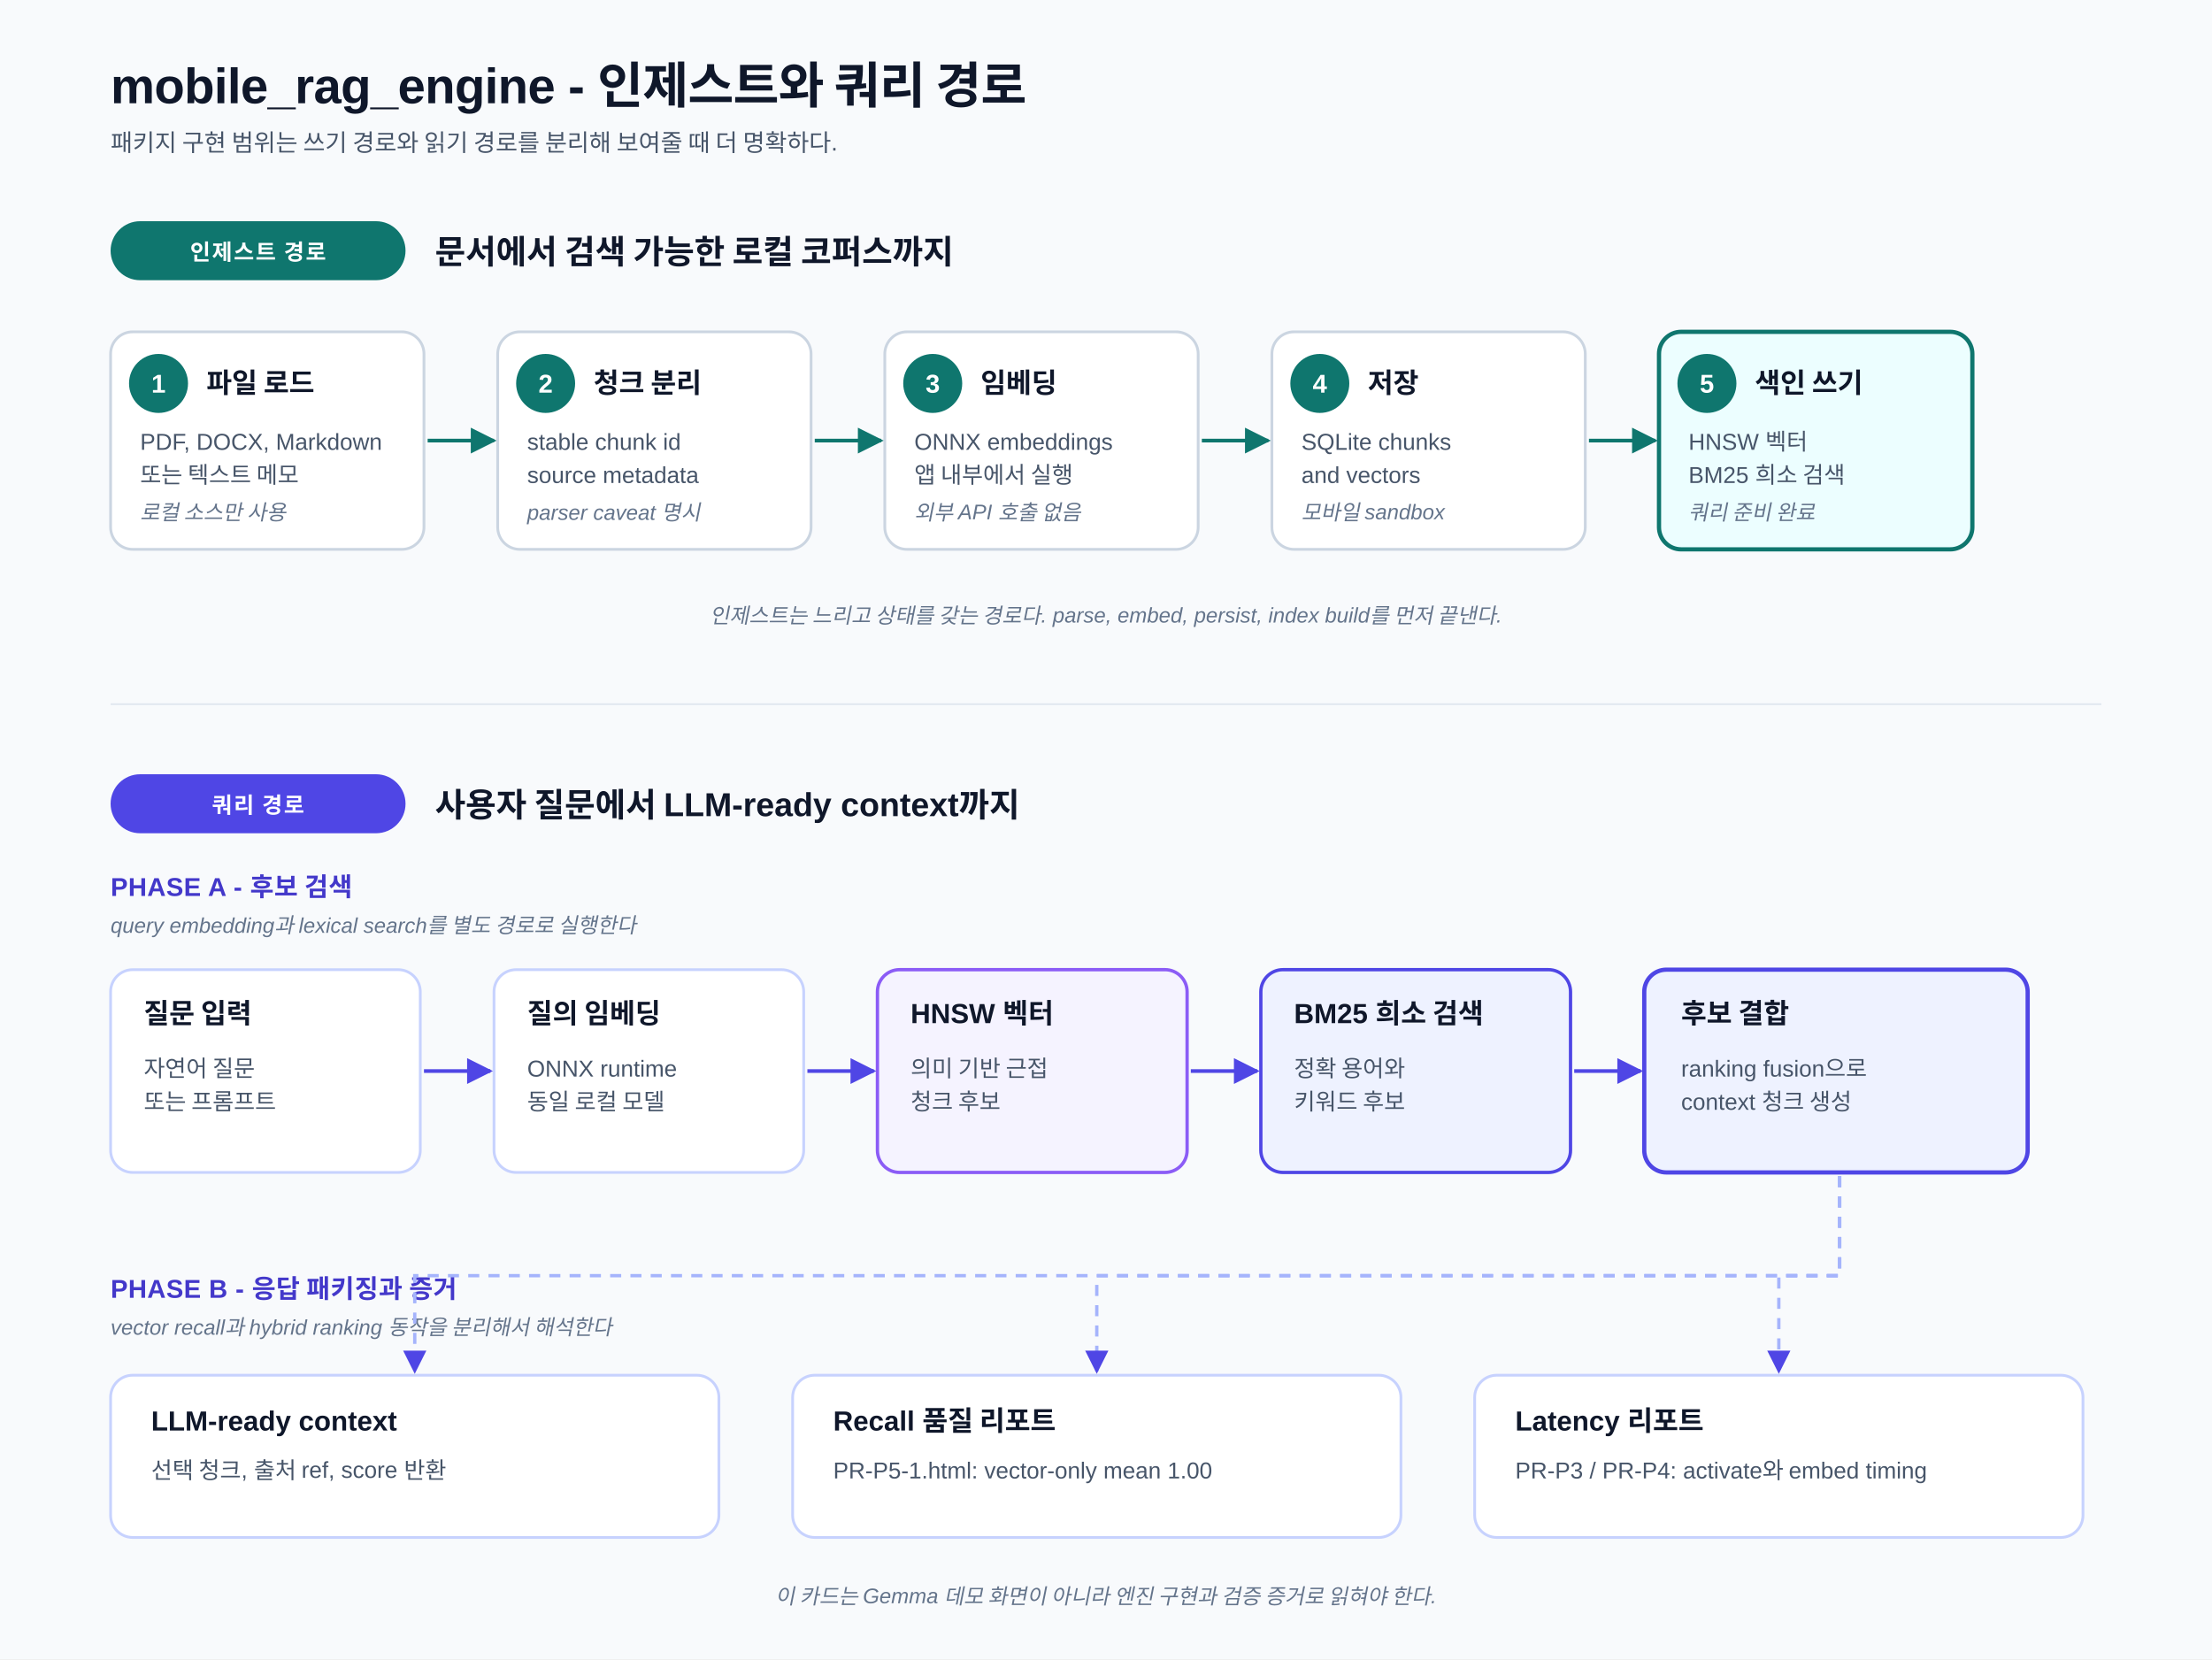
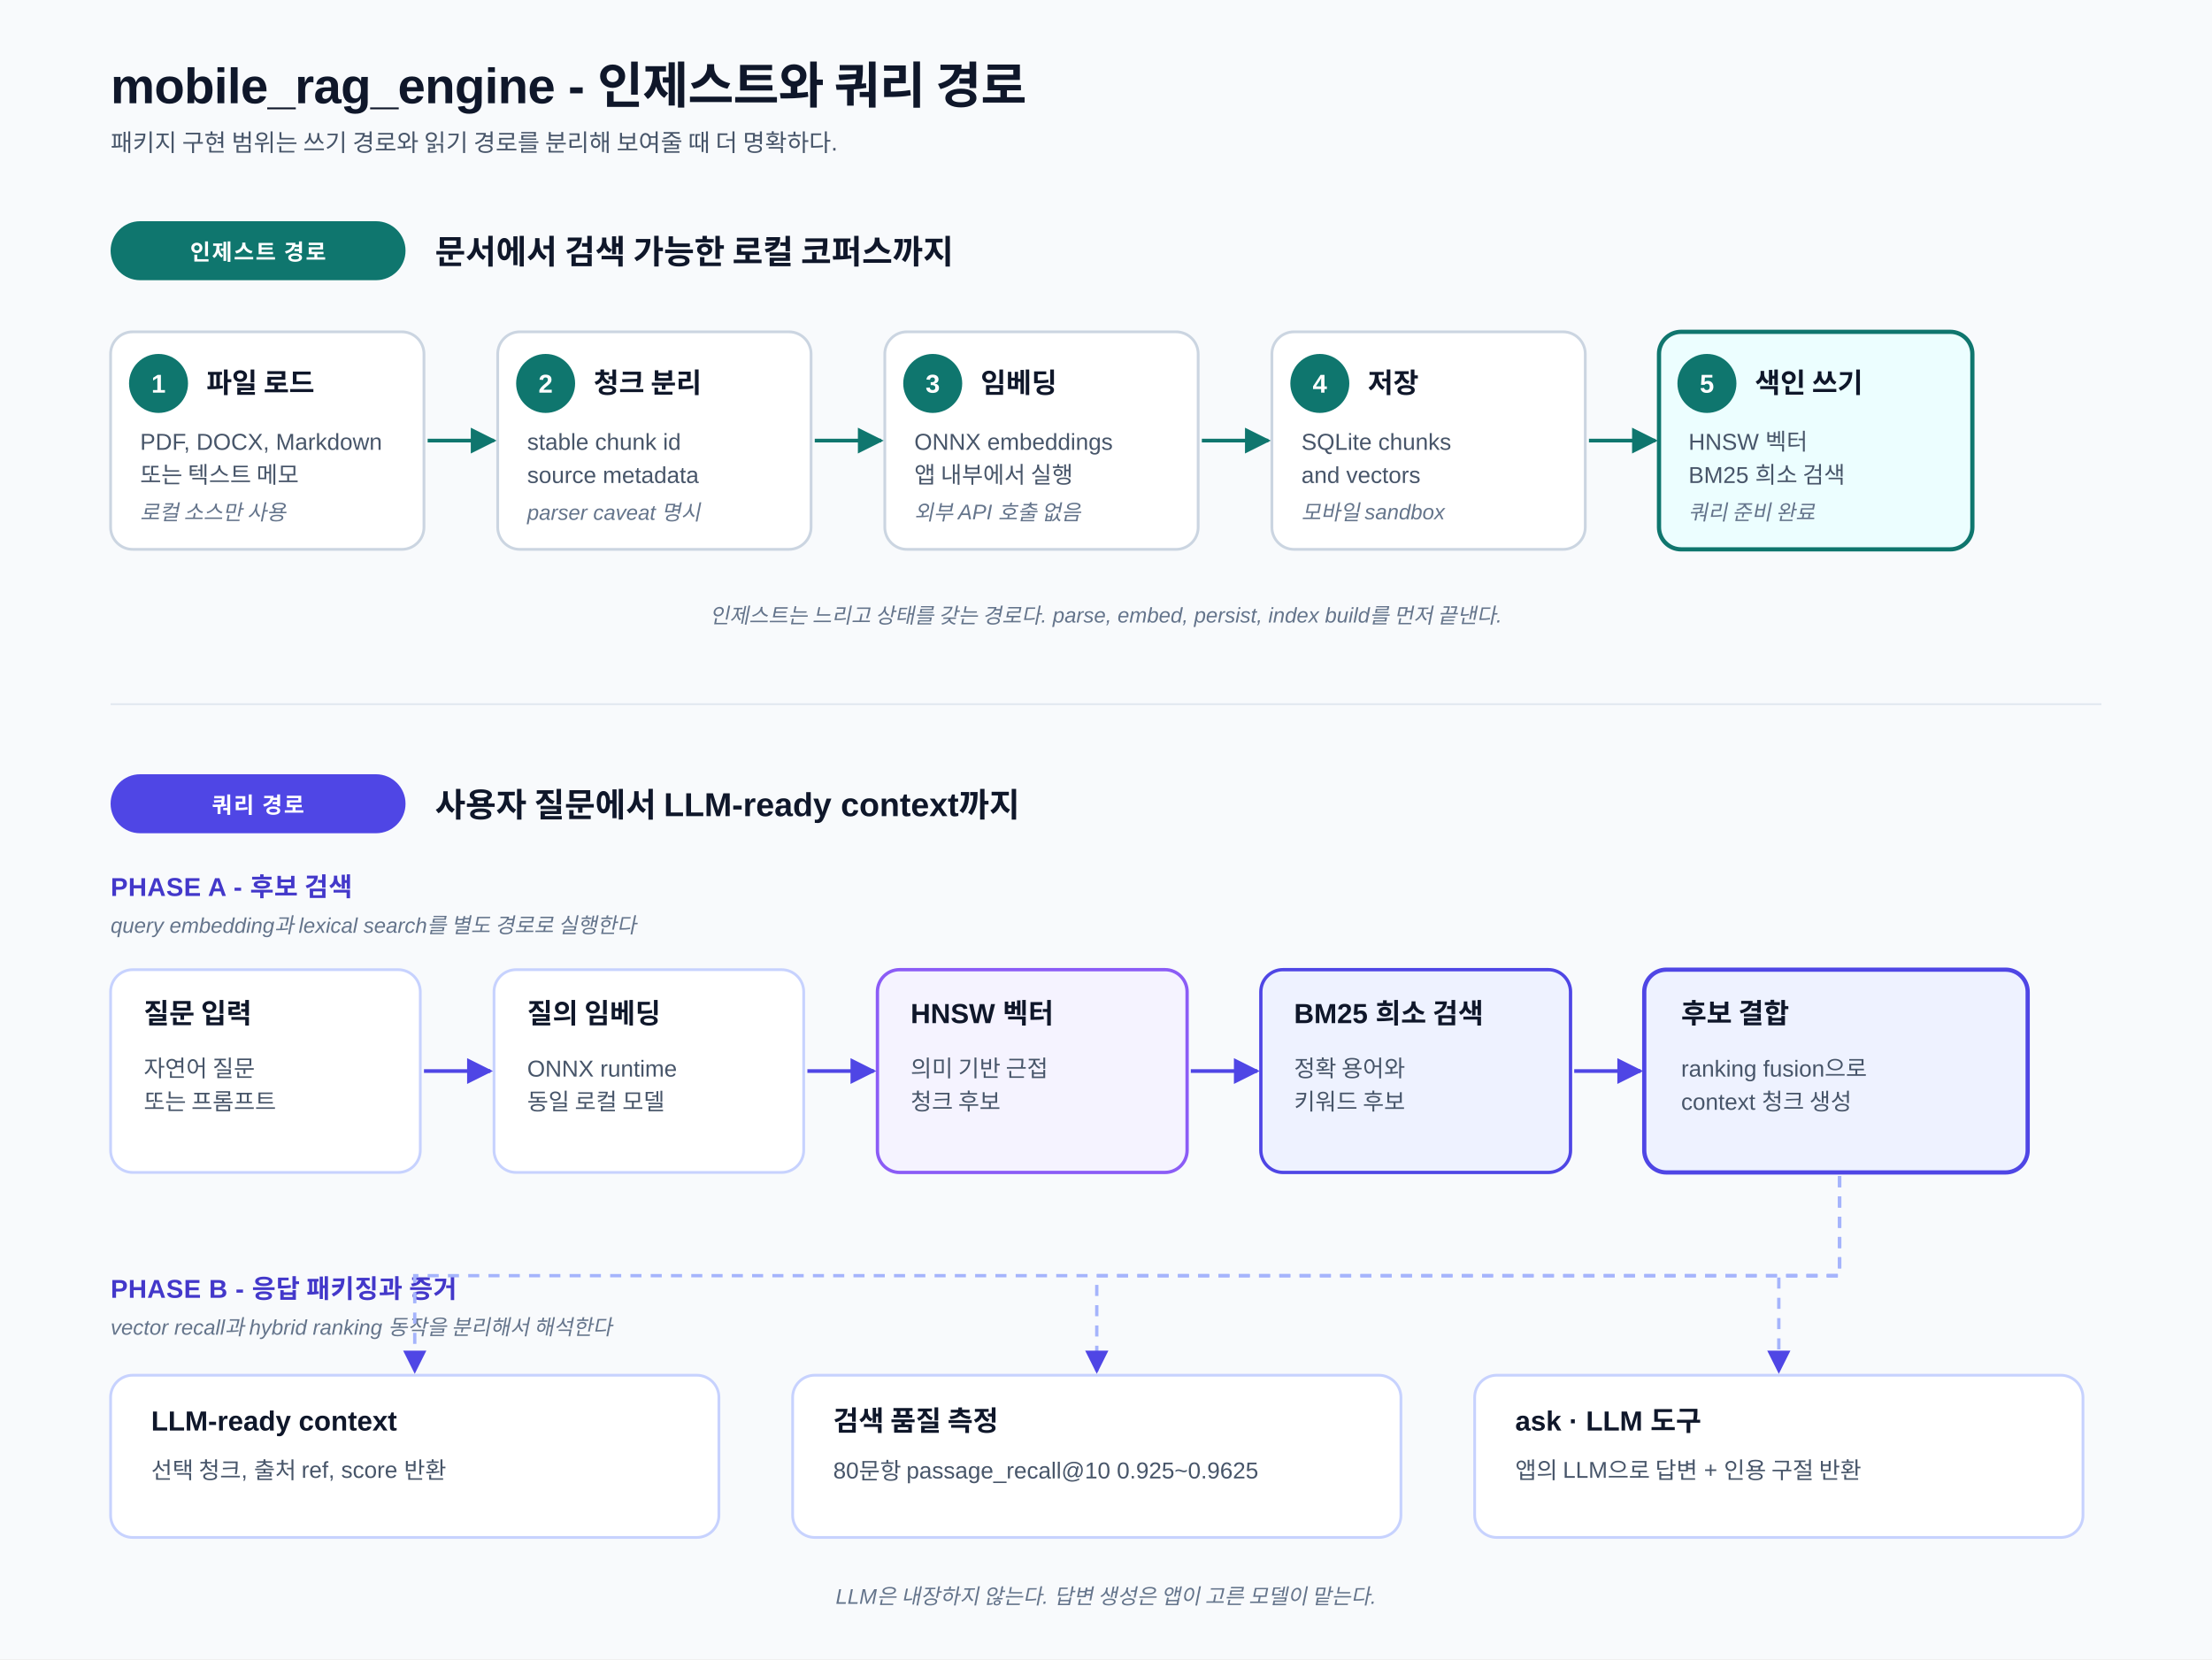
<svg xmlns="http://www.w3.org/2000/svg" viewBox="0 0 1200 900" font-family="-apple-system, 'Apple SD Gothic Neo', 'Helvetica Neue', Arial, sans-serif" role="img" aria-labelledby="title desc">
  <defs>
    <style>
      .h1 { font-size: 27px; font-weight: 700; fill: #0f172a; letter-spacing: -0.3px; }
      .lead { font-size: 13px; fill: #475569; }
      .h2 { font-size: 18px; font-weight: 700; fill: #0f172a; }
      .tag { font-size: 12px; font-weight: 700; fill: #ffffff; letter-spacing: 0.8px; }
      .step { font-size: 15px; font-weight: 650; fill: #0f172a; }
      .desc { font-size: 12.5px; fill: #475569; }
      .note { font-size: 11.5px; fill: #64748b; font-style: italic; }
      .phase { font-size: 14px; font-weight: 700; letter-spacing: 0.2px; }
      .arrow-teal { stroke: #0f766e; stroke-width: 2; fill: none; marker-end: url(#arr-t); }
      .arrow-indigo { stroke: #4f46e5; stroke-width: 2; fill: none; marker-end: url(#arr-i); }
      .arrow-soft { stroke: #a5b4fc; stroke-width: 1.8; fill: none; marker-end: url(#arr-i); stroke-dasharray: 6 5; }
    </style>
    <marker id="arr-t" viewBox="0 0 10 10" refX="9" refY="5" markerWidth="7" markerHeight="7" orient="auto-start-reverse">
      <path d="M0,0 L10,5 L0,10 z" fill="#0f766e" />
    </marker>
    <marker id="arr-i" viewBox="0 0 10 10" refX="9" refY="5" markerWidth="7" markerHeight="7" orient="auto-start-reverse">
      <path d="M0,0 L10,5 L0,10 z" fill="#4f46e5" />
    </marker>
  </defs>
  <rect width="1200" height="900" fill="#f8fafc" />
  <text x="60" y="56" class="h1">mobile_rag_engine - 인제스트와 쿼리 경로</text>
  <text x="60" y="82" class="lead">패키지 구현 범위는 쓰기 경로와 읽기 경로를 분리해 보여줄 때 더 명확하다.</text>
  <rect x="60" y="120" width="160" height="32" rx="16" fill="#0f766e" />
  <text x="140" y="141" text-anchor="middle" class="tag">인제스트 경로</text>
  <text x="236" y="143" class="h2">문서에서 검색 가능한 로컬 코퍼스까지</text>
  <g>
    <rect x="60" y="180" width="170" height="118" rx="12" fill="#ffffff" stroke="#cbd5e1" stroke-width="1.5" />
    <circle cx="86" cy="208" r="16" fill="#0f766e" />
    <text x="86" y="213" text-anchor="middle" font-size="14" font-weight="700" fill="#ffffff">1</text>
    <text x="112" y="213" class="step">파일 로드</text>
    <text x="76" y="244" class="desc">PDF, DOCX, Markdown</text>
    <text x="76" y="262" class="desc">또는 텍스트 메모</text>
    <text x="76" y="282" class="note">로컬 소스만 사용</text>
  </g>
  <g>
    <rect x="270" y="180" width="170" height="118" rx="12" fill="#ffffff" stroke="#cbd5e1" stroke-width="1.5" />
    <circle cx="296" cy="208" r="16" fill="#0f766e" />
    <text x="296" y="213" text-anchor="middle" font-size="14" font-weight="700" fill="#ffffff">2</text>
    <text x="322" y="213" class="step">청크 분리</text>
    <text x="286" y="244" class="desc">stable chunk id</text>
    <text x="286" y="262" class="desc">source metadata</text>
    <text x="286" y="282" class="note">parser caveat 명시</text>
  </g>
  <g>
    <rect x="480" y="180" width="170" height="118" rx="12" fill="#ffffff" stroke="#cbd5e1" stroke-width="1.5" />
    <circle cx="506" cy="208" r="16" fill="#0f766e" />
    <text x="506" y="213" text-anchor="middle" font-size="14" font-weight="700" fill="#ffffff">3</text>
    <text x="532" y="213" class="step">임베딩</text>
    <text x="496" y="244" class="desc">ONNX embeddings</text>
    <text x="496" y="262" class="desc">앱 내부에서 실행</text>
    <text x="496" y="282" class="note">외부 API 호출 없음</text>
  </g>
  <g>
    <rect x="690" y="180" width="170" height="118" rx="12" fill="#ffffff" stroke="#cbd5e1" stroke-width="1.5" />
    <circle cx="716" cy="208" r="16" fill="#0f766e" />
    <text x="716" y="213" text-anchor="middle" font-size="14" font-weight="700" fill="#ffffff">4</text>
    <text x="742" y="213" class="step">저장</text>
    <text x="706" y="244" class="desc">SQLite chunks</text>
    <text x="706" y="262" class="desc">and vectors</text>
    <text x="706" y="282" class="note">모바일 sandbox</text>
  </g>
  <g>
    <rect x="900" y="180" width="170" height="118" rx="12" fill="#ecfeff" stroke="#0f766e" stroke-width="2.3" />
    <circle cx="926" cy="208" r="16" fill="#0f766e" />
    <text x="926" y="213" text-anchor="middle" font-size="14" font-weight="700" fill="#ffffff">5</text>
    <text x="952" y="213" class="step">색인 쓰기</text>
    <text x="916" y="244" class="desc">HNSW 벡터</text>
    <text x="916" y="262" class="desc">BM25 희소 검색</text>
    <text x="916" y="282" class="note">쿼리 준비 완료</text>
  </g>
  <path class="arrow-teal" d="M232 239 L268 239" />
  <path class="arrow-teal" d="M442 239 L478 239" />
  <path class="arrow-teal" d="M652 239 L688 239" />
  <path class="arrow-teal" d="M862 239 L898 239" />
  <text x="600" y="338" text-anchor="middle" class="note">인제스트는 느리고 상태를 갖는 경로다. parse, embed, persist, index build를 먼저 끝낸다.</text>
  <line x1="60" y1="382" x2="1140" y2="382" stroke="#e2e8f0" stroke-width="1" />
  <rect x="60" y="420" width="160" height="32" rx="16" fill="#4f46e5" />
  <text x="140" y="441" text-anchor="middle" class="tag">쿼리 경로</text>
  <text x="236" y="443" class="h2">사용자 질문에서 LLM-ready context까지</text>
  <text x="60" y="486" class="phase" fill="#4338ca">PHASE A - 후보 검색</text>
  <text x="60" y="506" class="note">query embedding과 lexical search를 별도 경로로 실행한다</text>
  <g>
    <rect x="60" y="526" width="168" height="110" rx="12" fill="#ffffff" stroke="#c7d2fe" stroke-width="1.5" />
    <text x="78" y="555" class="step">질문 입력</text>
    <text x="78" y="584" class="desc">자연어 질문</text>
    <text x="78" y="602" class="desc">또는 프롬프트</text>
  </g>
  <g>
    <rect x="268" y="526" width="168" height="110" rx="12" fill="#ffffff" stroke="#c7d2fe" stroke-width="1.5" />
    <text x="286" y="555" class="step">질의 임베딩</text>
    <text x="286" y="584" class="desc">ONNX runtime</text>
    <text x="286" y="602" class="desc">동일 로컬 모델</text>
  </g>
  <g>
    <rect x="476" y="526" width="168" height="110" rx="12" fill="#f5f3ff" stroke="#8b5cf6" stroke-width="1.8" />
    <text x="494" y="555" class="step">HNSW 벡터</text>
    <text x="494" y="584" class="desc">의미 기반 근접</text>
    <text x="494" y="602" class="desc">청크 후보</text>
  </g>
  <g>
    <rect x="684" y="526" width="168" height="110" rx="12" fill="#eef2ff" stroke="#4f46e5" stroke-width="1.8" />
    <text x="702" y="555" class="step">BM25 희소 검색</text>
    <text x="702" y="584" class="desc">정확 용어와</text>
    <text x="702" y="602" class="desc">키워드 후보</text>
  </g>
  <g>
    <rect x="892" y="526" width="208" height="110" rx="12" fill="#eef2ff" stroke="#4f46e5" stroke-width="2.3" />
    <text x="912" y="555" class="step">후보 결합</text>
    <text x="912" y="584" class="desc">ranking fusion으로</text>
    <text x="912" y="602" class="desc">context 청크 생성</text>
  </g>
  <path class="arrow-indigo" d="M230 581 L266 581" />
  <path class="arrow-indigo" d="M438 581 L474 581" />
  <path class="arrow-indigo" d="M646 581 L682 581" />
  <path class="arrow-indigo" d="M854 581 L890 581" />
  <text x="60" y="704" class="phase" fill="#4338ca">PHASE B - 응답 패키징과 증거</text>
  <text x="60" y="724" class="note">vector recall과 hybrid ranking 동작을 분리해서 해석한다</text>
  <g>
    <rect x="60" y="746" width="330" height="88" rx="12" fill="#ffffff" stroke="#c7d2fe" stroke-width="1.5" />
    <text x="82" y="776" class="step">LLM-ready context</text>
    <text x="82" y="802" class="desc">선택 청크, 출처 ref, score 반환</text>
  </g>
  <g>
    <rect x="430" y="746" width="330" height="88" rx="12" fill="#ffffff" stroke="#c7d2fe" stroke-width="1.5" />
-     <text x="452" y="776" class="step">Recall 품질 리포트</text>
-     <text x="452" y="802" class="desc">PR-P5-1.html: vector-only mean 1.00</text>
+     <text x="452" y="776" class="step">검색 품질 측정</text>
+     <text x="452" y="802" class="desc">80문항 passage_recall@10 0.925~0.9625</text>
  </g>
  <g>
    <rect x="800" y="746" width="330" height="88" rx="12" fill="#ffffff" stroke="#c7d2fe" stroke-width="1.5" />
-     <text x="822" y="776" class="step">Latency 리포트</text>
-     <text x="822" y="802" class="desc">PR-P3 / PR-P4: activate와 embed timing</text>
+     <text x="822" y="776" class="step">ask · LLM 도구</text>
+     <text x="822" y="802" class="desc">앱의 LLM으로 답변 + 인용 구절 반환</text>
  </g>
  <path class="arrow-soft" d="M998 638 L998 692 L225 692 L225 744" />
  <path class="arrow-soft" d="M998 638 L998 692 L595 692 L595 744" />
  <path class="arrow-soft" d="M998 638 L998 692 L965 692 L965 744" />
-   <text x="600" y="870" text-anchor="middle" class="note">이 카드는 Gemma 데모 화면이 아니라 엔진 구현과 검증 증거로 읽혀야 한다.</text>
+   <text x="600" y="870" text-anchor="middle" class="note">LLM은 내장하지 않는다. 답변 생성은 앱이 고른 모델이 맡는다.</text>
</svg>
